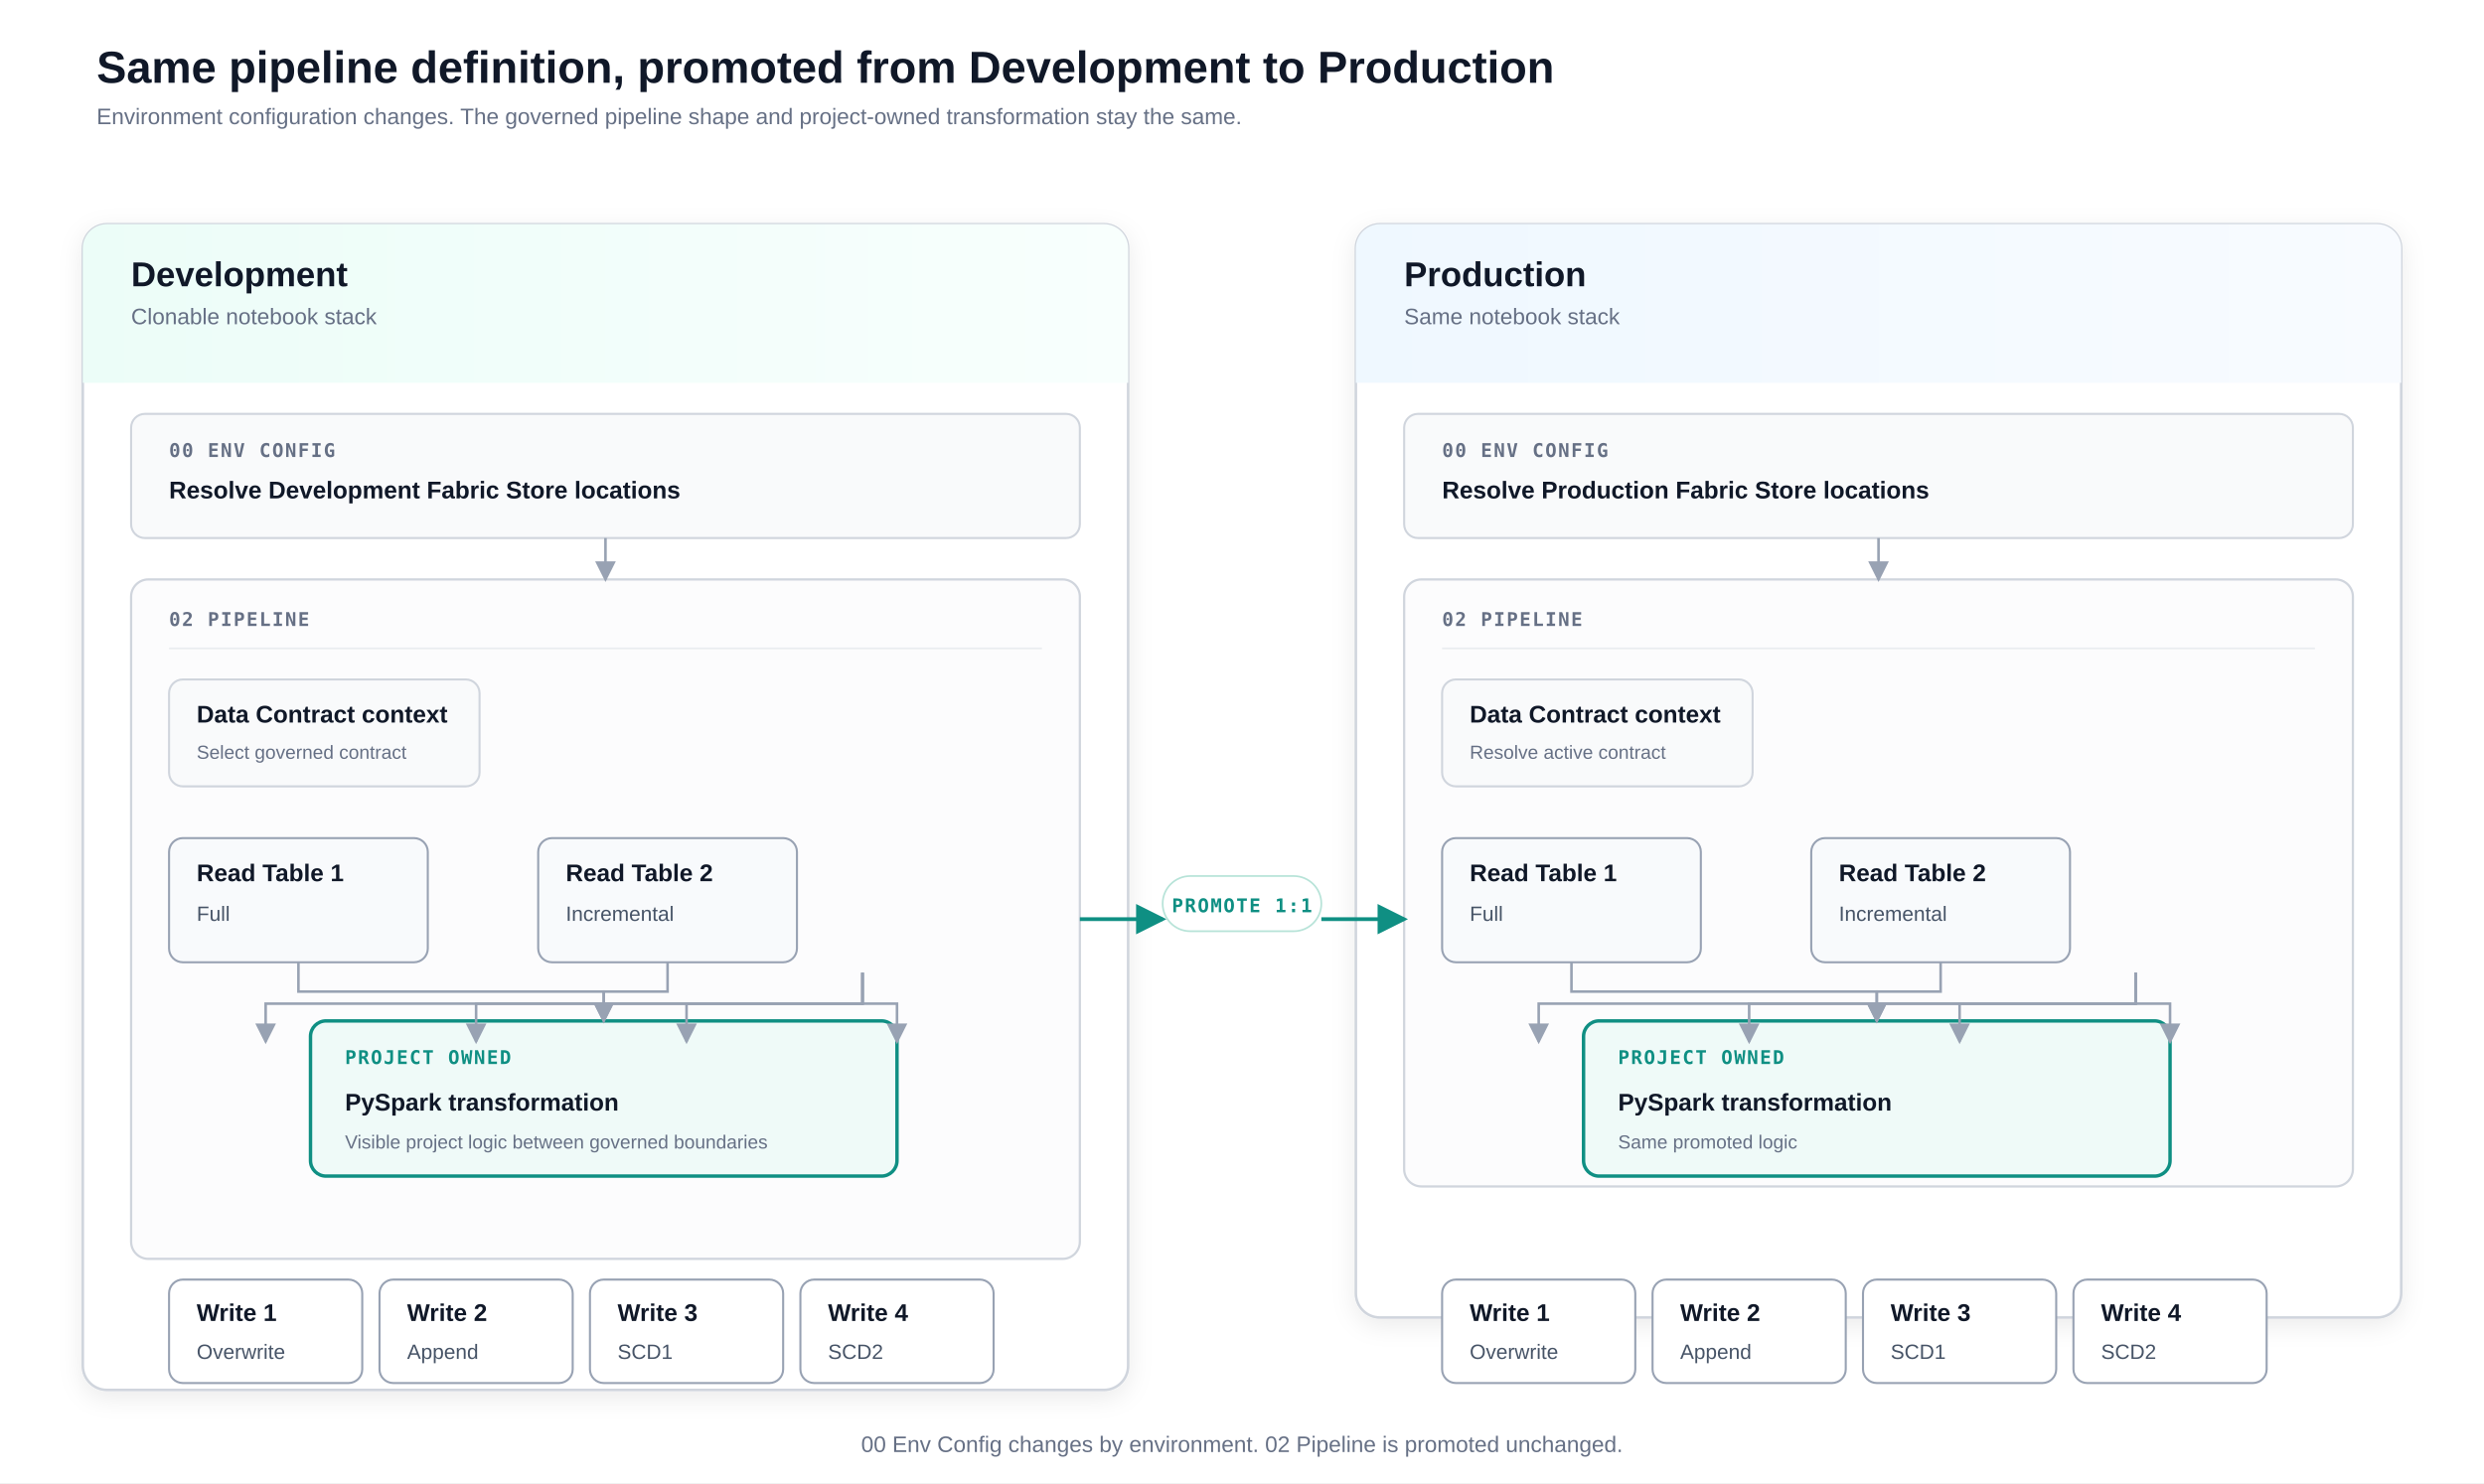
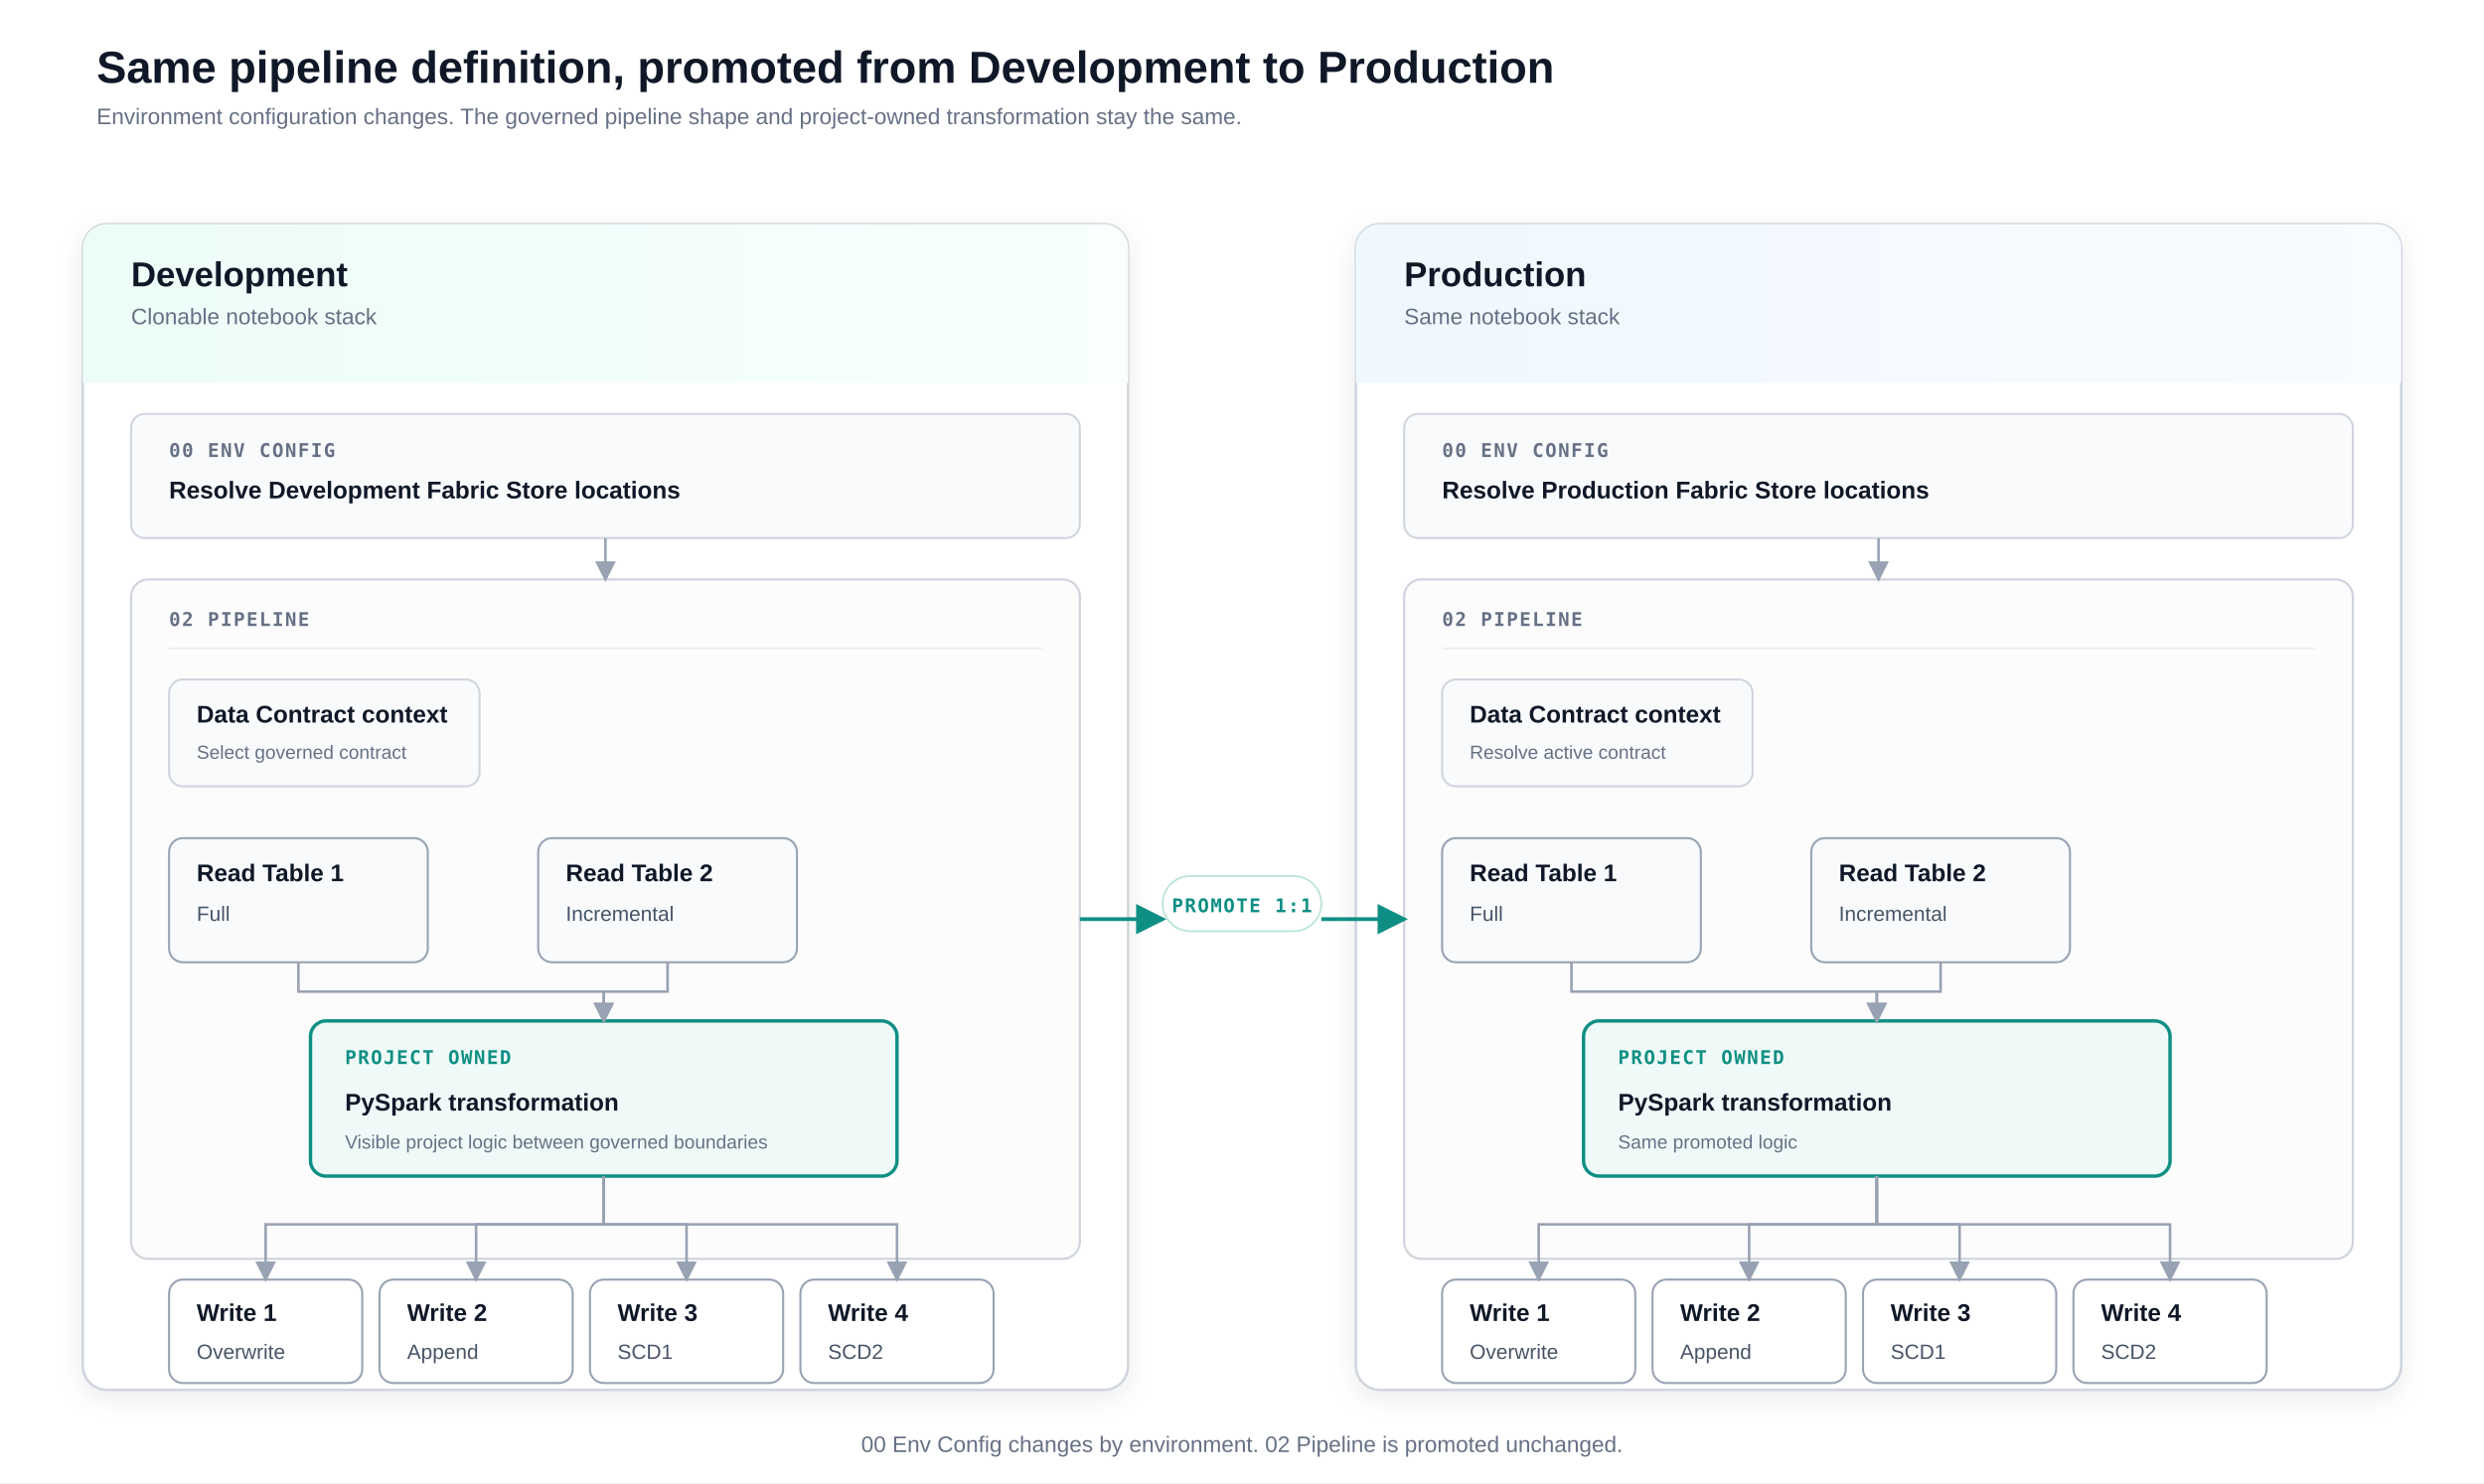
<svg xmlns="http://www.w3.org/2000/svg" viewBox="0 0 1440 860" role="img" aria-labelledby="title desc">
  <defs>
    <filter id="shadow" x="-10%" y="-10%" width="120%" height="120%">
      <feDropShadow dx="0" dy="4" stdDeviation="7" flood-color="#101828" flood-opacity=".08" />
    </filter>
    <marker id="arrow-muted" markerWidth="8" markerHeight="8" refX="7" refY="4" orient="auto">
      <path d="M0,0 L8,4 L0,8 Z" fill="#98a2b3" />
    </marker>
    <marker id="arrow-accent" markerWidth="8" markerHeight="8" refX="7" refY="4" orient="auto">
      <path d="M0,0 L8,4 L0,8 Z" fill="#0f8f83" />
    </marker>
    <linearGradient id="devHead" x1="0" x2="1">
      <stop offset="0" stop-color="#ecfdf8" />
      <stop offset="1" stop-color="#f8fffd" />
    </linearGradient>
    <linearGradient id="prodHead" x1="0" x2="1">
      <stop offset="0" stop-color="#eff8ff" />
      <stop offset="1" stop-color="#f8fbff" />
    </linearGradient>
  </defs>
  <rect width="1440" height="860" fill="#ffffff" />
  <style>
.title{font:700 26px Arial,sans-serif;fill:#101828}
.subtitle{font:13px Arial,sans-serif;fill:#667085}
.paneltitle{font:700 20px Arial,sans-serif;fill:#101828}
.ey{font:700 11px ui-monospace,SFMono-Regular,Consolas,monospace;fill:#667085;letter-spacing:.85px}
.h{font:700 14px Arial,sans-serif;fill:#101828}
.b{font:12px Arial,sans-serif;fill:#475467}
.small{font:11px Arial,sans-serif;fill:#667085}
.m{font:12px ui-monospace,SFMono-Regular,Consolas,monospace;fill:#344054}
.outer{fill:#ffffff;stroke:#d0d5dd;stroke-width:1.5}
.pipeline{fill:#fcfcfd;stroke:#d0d5dd;stroke-width:1.3}
.soft{fill:#f9fafb;stroke:#d0d5dd;stroke-width:1.2}
.read{fill:#f8fafc;stroke:#98a2b3;stroke-width:1.2}
.focus{fill:#effaf8;stroke:#0f8f83;stroke-width:2}
.write{fill:#ffffff;stroke:#98a2b3;stroke-width:1.2}
.line{fill:none;stroke:#98a2b3;stroke-width:1.5;marker-end:url(#arrow-muted)}
.accent{fill:none;stroke:#0f8f83;stroke-width:2.2;marker-end:url(#arrow-accent)}
.divider{stroke:#eaecf0;stroke-width:1}
</style>
  <text x="56" y="48" class="title">Same pipeline definition, promoted from Development to Production</text>
  <text x="56" y="72" class="subtitle">Environment configuration changes. The governed pipeline shape and project-owned transformation stay the same.</text>
  <g filter="url(#shadow)">
    <rect x="48" y="130" width="606" height="676" rx="14" class="outer" />
    <path d="M48 144a14 14 0 0 1 14-14h578a14 14 0 0 1 14 14v78H48z" fill="url(#devHead)" />
  </g>
  <text x="76" y="166" class="paneltitle">Development</text>
  <text x="76" y="188" class="subtitle">Clonable notebook stack</text>
  <rect x="76" y="240" width="550" height="72" rx="8" class="soft" />
  <text x="98" y="265" class="ey">00 ENV CONFIG</text>
  <text x="98" y="289" class="h">Resolve Development Fabric Store locations</text>
  <rect x="76" y="336" width="550" height="394" rx="10" class="pipeline" />
  <text x="98" y="363" class="ey">02 PIPELINE</text>
  <line x1="98" y1="376" x2="604" y2="376" class="divider" />
  <rect x="98" y="394" width="180" height="62" rx="8" class="soft" />
  <text x="114" y="419" class="h">Data Contract context</text>
  <text x="114" y="440" class="small">Select governed contract</text>
  <rect x="98" y="486" width="150" height="72" rx="8" class="read" />
  <text x="114" y="511" class="h">Read Table 1</text>
  <text x="114" y="534" class="b">Full</text>
  <rect x="312" y="486" width="150" height="72" rx="8" class="read" />
  <text x="328" y="511" class="h">Read Table 2</text>
  <text x="328" y="534" class="b">Incremental</text>
  <rect x="180" y="592" width="340" height="90" rx="9" class="focus" />
  <text x="200" y="617" class="ey" style="fill:#0f8f83">PROJECT OWNED</text>
  <text x="200" y="644" class="h">PySpark transformation</text>
  <text x="200" y="666" class="small">Visible project logic between governed boundaries</text>
  <path class="line" d="M173 558 V575 H350 V592" />
  <path class="line" d="M387 558 V575 H350 V592" />
  <rect x="98" y="742" width="112" height="60" rx="8" class="write" />
  <text x="114" y="766" class="h">Write 1</text>
  <text x="114" y="788" class="b">Overwrite</text>
  <rect x="220" y="742" width="112" height="60" rx="8" class="write" />
  <text x="236" y="766" class="h">Write 2</text>
  <text x="236" y="788" class="b">Append</text>
  <rect x="342" y="742" width="112" height="60" rx="8" class="write" />
  <text x="358" y="766" class="h">Write 3</text>
  <text x="358" y="788" class="b">SCD1</text>
  <rect x="464" y="742" width="112" height="60" rx="8" class="write" />
  <text x="480" y="766" class="h">Write 4</text>
  <text x="480" y="788" class="b">SCD2</text>
-   <path class="line" d="M500 564 V582 H154 V604" />
-   <path class="line" d="M500 564 V582 H276 V604" />
-   <path class="line" d="M500 564 V582 H398 V604" />
-   <path class="line" d="M500 564 V582 H520 V604" />
+   <path class="line" d="M350 682 V710 H154 V742" />
+   <path class="line" d="M350 682 V710 H276 V742" />
+   <path class="line" d="M350 682 V710 H398 V742" />
+   <path class="line" d="M350 682 V710 H520 V742" />
  <path class="line" d="M351 312 V336" />
  <g filter="url(#shadow)">
-     <rect x="786" y="130" width="606" height="634" rx="14" class="outer" />
+     <rect x="786" y="130" width="606" height="676" rx="14" class="outer" />
    <path d="M786 144a14 14 0 0 1 14-14h578a14 14 0 0 1 14 14v78H786z" fill="url(#prodHead)" />
  </g>
  <text x="814" y="166" class="paneltitle">Production</text>
  <text x="814" y="188" class="subtitle">Same notebook stack</text>
  <rect x="814" y="240" width="550" height="72" rx="8" class="soft" />
  <text x="836" y="265" class="ey">00 ENV CONFIG</text>
  <text x="836" y="289" class="h">Resolve Production Fabric Store locations</text>
-   <rect x="814" y="336" width="550" height="352" rx="10" class="pipeline" />
+   <rect x="814" y="336" width="550" height="394" rx="10" class="pipeline" />
  <text x="836" y="363" class="ey">02 PIPELINE</text>
  <line x1="836" y1="376" x2="1342" y2="376" class="divider" />
  <rect x="836" y="394" width="180" height="62" rx="8" class="soft" />
  <text x="852" y="419" class="h">Data Contract context</text>
  <text x="852" y="440" class="small">Resolve active contract</text>
  <rect x="836" y="486" width="150" height="72" rx="8" class="read" />
  <text x="852" y="511" class="h">Read Table 1</text>
  <text x="852" y="534" class="b">Full</text>
  <rect x="1050" y="486" width="150" height="72" rx="8" class="read" />
  <text x="1066" y="511" class="h">Read Table 2</text>
  <text x="1066" y="534" class="b">Incremental</text>
  <rect x="918" y="592" width="340" height="90" rx="9" class="focus" />
  <text x="938" y="617" class="ey" style="fill:#0f8f83">PROJECT OWNED</text>
  <text x="938" y="644" class="h">PySpark transformation</text>
  <text x="938" y="666" class="small">Same promoted logic</text>
  <path class="line" d="M911 558 V575 H1088 V592" />
  <path class="line" d="M1125 558 V575 H1088 V592" />
  <rect x="836" y="742" width="112" height="60" rx="8" class="write" />
  <text x="852" y="766" class="h">Write 1</text>
  <text x="852" y="788" class="b">Overwrite</text>
  <rect x="958" y="742" width="112" height="60" rx="8" class="write" />
  <text x="974" y="766" class="h">Write 2</text>
  <text x="974" y="788" class="b">Append</text>
  <rect x="1080" y="742" width="112" height="60" rx="8" class="write" />
  <text x="1096" y="766" class="h">Write 3</text>
  <text x="1096" y="788" class="b">SCD1</text>
  <rect x="1202" y="742" width="112" height="60" rx="8" class="write" />
  <text x="1218" y="766" class="h">Write 4</text>
  <text x="1218" y="788" class="b">SCD2</text>
-   <path class="line" d="M1238 564 V582 H892 V604" />
-   <path class="line" d="M1238 564 V582 H1014 V604" />
-   <path class="line" d="M1238 564 V582 H1136 V604" />
-   <path class="line" d="M1238 564 V582 H1258 V604" />
+   <path class="line" d="M1088 682 V710 H892 V742" />
+   <path class="line" d="M1088 682 V710 H1014 V742" />
+   <path class="line" d="M1088 682 V710 H1136 V742" />
+   <path class="line" d="M1088 682 V710 H1258 V742" />
  <path class="line" d="M1089 312 V336" />
  <path class="accent" d="M626 533 H674" />
  <rect x="674" y="508" width="92" height="32" rx="16" fill="#ffffff" stroke="#b7e3d8" />
  <text x="720" y="529" text-anchor="middle" class="ey" style="fill:#0f8f83">PROMOTE 1:1</text>
  <path class="accent" d="M766 533 H814" />
  <text x="720" y="842" text-anchor="middle" class="subtitle">00 Env Config changes by environment. 02 Pipeline is promoted unchanged.</text>
</svg>
